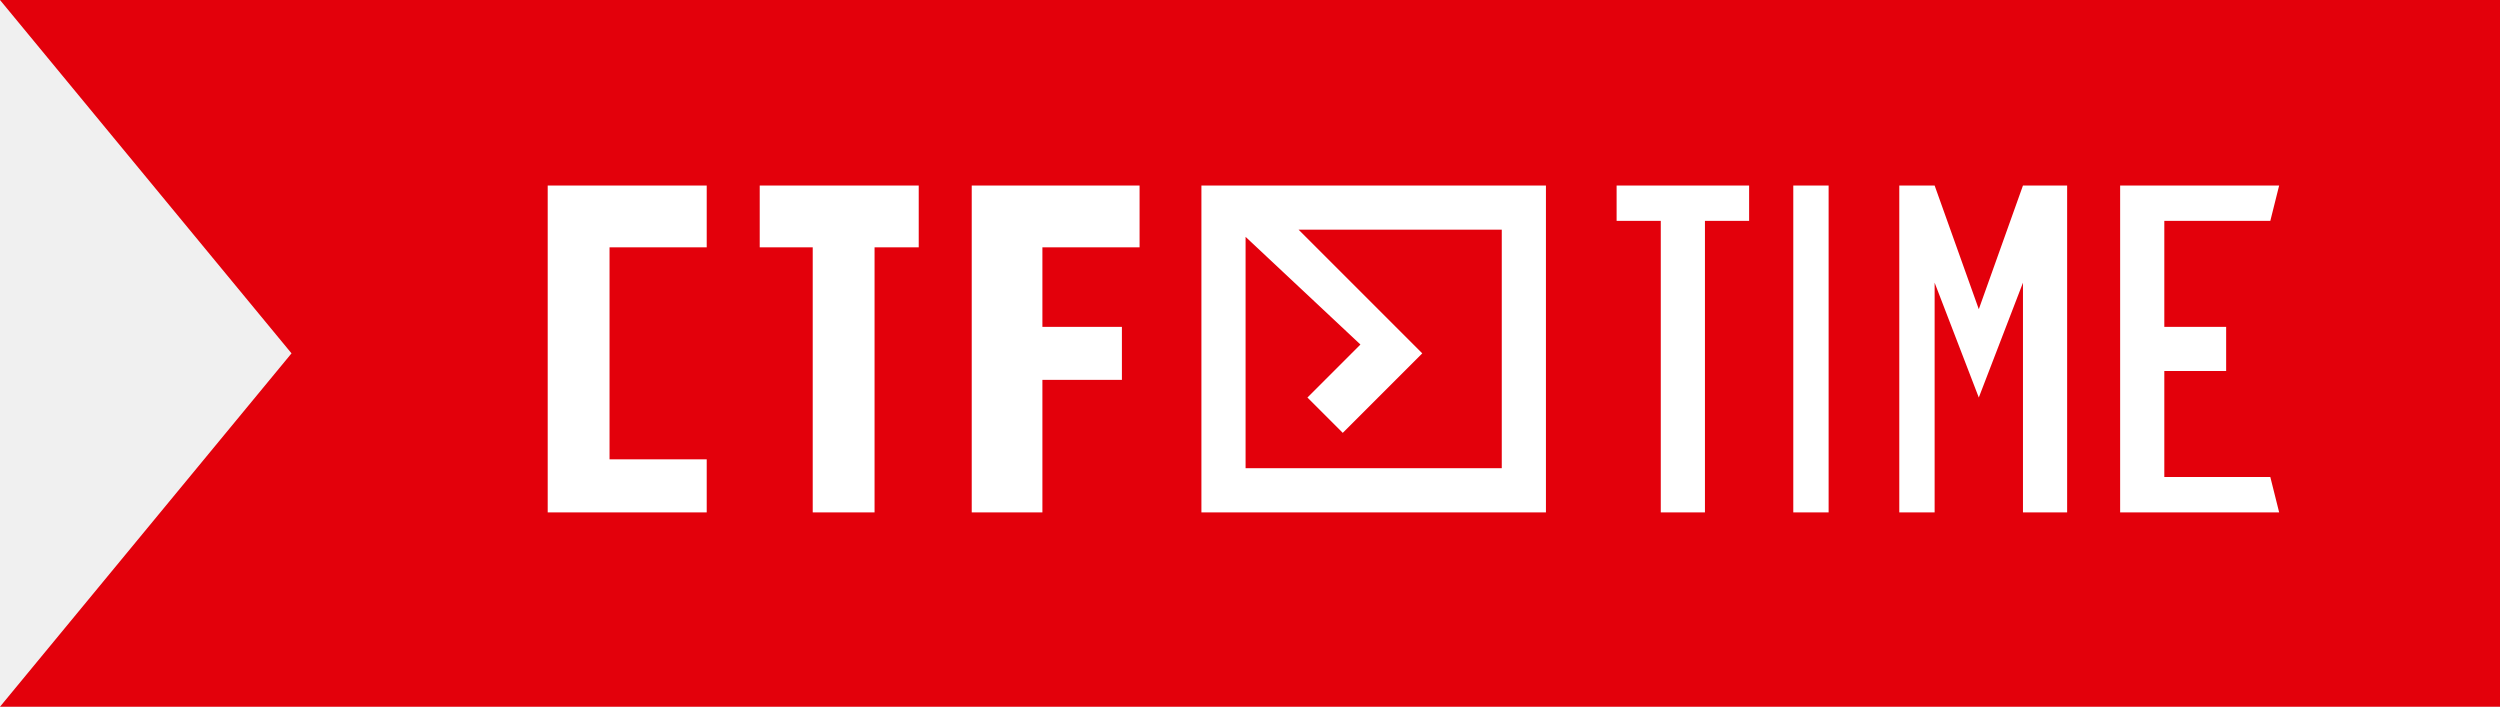
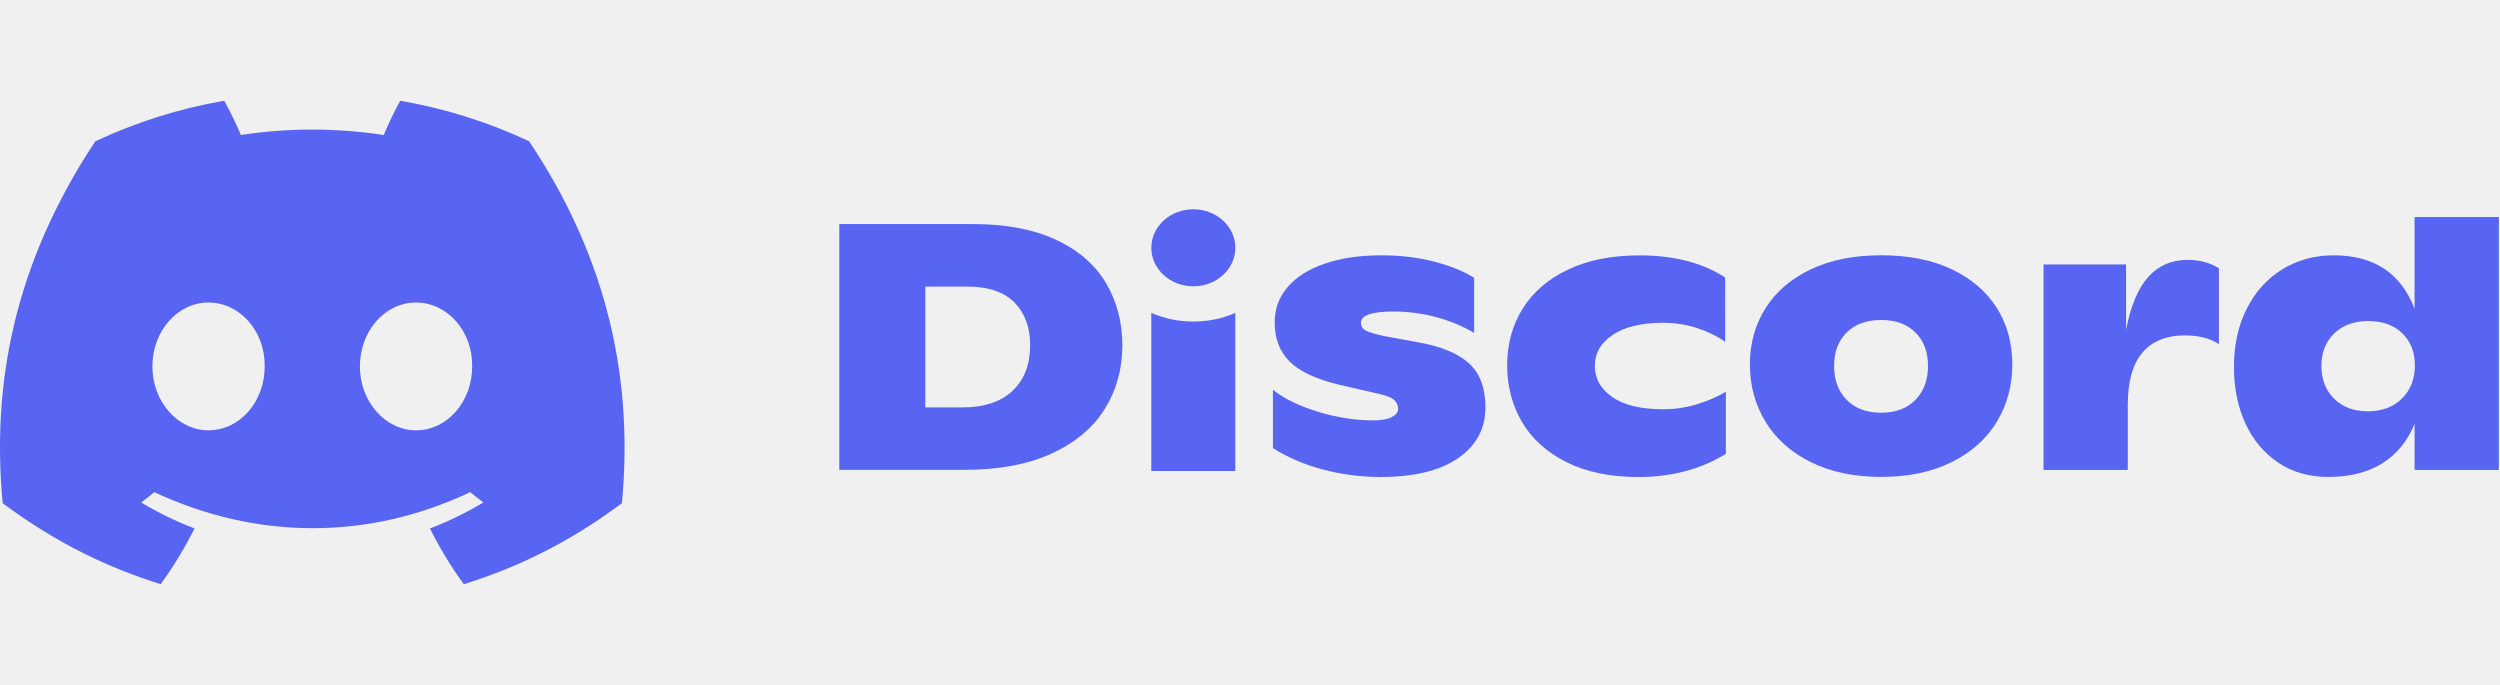
- <svg xmlns="http://www.w3.org/2000/svg" viewBox="0 0 283 80">
-   <path fill="#e3000b" d="M0 80h283V0H0l33 40z" />
-   <path fill="#fff" d="M62 58h18v-6H69V28h11v-7H62zm24-30h6v30h7V28h5v-7H86zm24 30h8V43h9v-6h-9v-9h11v-7h-19zm73-33h5v33h5V25h5v-4h-15zm20-4h4v37h-4zm21 14l-5-14h-4v37h4V32l5 13 5-13v26h5V21h-5zm21 19V42h7v-5h-7V25h12l1-4h-18v37h18l-1-4zM136 21v37h39V21zm34 32h-29V26h29v27m-16-14l-6 6 4 4 9-9-16-16h-7z" />
+ <svg xmlns="http://www.w3.org/2000/svg" width="292" height="80" viewBox="0 0 292 80" fill="none">
+   <g clip-path="url(#clip0)">
+     <g clip-path="url(#clip1)">
+       <path d="M61.796 16.494C57.074 14.285 52.024 12.679 46.746 11.765C46.097 12.937 45.34 14.513 44.818 15.767C39.206 14.923 33.646 14.923 28.138 15.767C27.616 14.513 26.841 12.937 26.187 11.765C20.903 12.679 15.848 14.29 11.126 16.506C1.601 30.899 -0.981 44.934 0.31 58.771C6.627 63.488 12.749 66.354 18.768 68.229C20.254 66.184 21.58 64.01 22.721 61.718C20.547 60.892 18.464 59.873 16.496 58.689C17.018 58.302 17.529 57.898 18.022 57.481C30.026 63.096 43.068 63.096 54.928 57.481C55.427 57.898 55.938 58.302 56.454 58.689C54.48 59.878 52.392 60.898 50.217 61.724C51.359 64.01 52.678 66.19 54.17 68.235C60.195 66.36 66.323 63.494 72.64 58.771C74.155 42.731 70.052 28.824 61.796 16.494ZM24.357 50.261C20.753 50.261 17.799 46.898 17.799 42.801C17.799 38.705 20.69 35.335 24.357 35.335C28.023 35.335 30.978 38.699 30.915 42.801C30.921 46.898 28.023 50.261 24.357 50.261ZM48.593 50.261C44.99 50.261 42.035 46.898 42.035 42.801C42.035 38.705 44.927 35.335 48.593 35.335C52.26 35.335 55.215 38.699 55.151 42.801C55.151 46.898 52.26 50.261 48.593 50.261Z" fill="#5865F2" />
+       <path d="M98.029 26.171H113.693C117.469 26.171 120.659 26.774 123.276 27.976C125.886 29.177 127.843 30.853 129.14 32.998C130.436 35.143 131.09 37.598 131.09 40.364C131.09 43.072 130.413 45.528 129.059 47.725C127.705 49.929 125.645 51.669 122.874 52.953C120.103 54.236 116.671 54.881 112.569 54.881H98.029V26.171ZM112.408 47.584C114.95 47.584 116.907 46.934 118.272 45.639C119.638 44.338 120.321 42.568 120.321 40.324C120.321 38.243 119.712 36.584 118.496 35.342C117.28 34.1 115.438 33.473 112.976 33.473H108.076V47.584H112.408Z" fill="#5865F2" />
+       <path d="M154.541 54.846C152.372 54.271 150.415 53.439 148.677 52.343V45.533C149.991 46.571 151.752 47.426 153.961 48.1C156.17 48.768 158.305 49.102 160.37 49.102C161.334 49.102 162.063 48.974 162.556 48.716C163.05 48.458 163.297 48.147 163.297 47.79C163.297 47.38 163.165 47.04 162.895 46.764C162.625 46.489 162.103 46.26 161.329 46.067L156.509 44.959C153.749 44.303 151.792 43.394 150.628 42.228C149.463 41.068 148.883 39.544 148.883 37.657C148.883 36.069 149.388 34.692 150.41 33.514C151.425 32.336 152.871 31.427 154.747 30.789C156.624 30.144 158.815 29.822 161.334 29.822C163.583 29.822 165.643 30.068 167.52 30.56C169.396 31.052 170.945 31.68 172.179 32.447V38.888C170.916 38.12 169.47 37.517 167.818 37.059C166.171 36.608 164.479 36.385 162.734 36.385C160.215 36.385 158.959 36.825 158.959 37.698C158.959 38.108 159.154 38.413 159.544 38.618C159.934 38.823 160.651 39.034 161.69 39.257L165.706 39.995C168.329 40.458 170.285 41.273 171.57 42.433C172.856 43.594 173.498 45.311 173.498 47.585C173.498 50.075 172.437 52.05 170.308 53.515C168.179 54.98 165.161 55.713 161.248 55.713C158.947 55.707 156.71 55.42 154.541 54.846Z" fill="#5865F2" />
+       <path d="M182.978 53.984C180.678 52.835 178.939 51.276 177.78 49.307C176.621 47.338 176.036 45.123 176.036 42.662C176.036 40.2 176.638 37.997 177.843 36.057C179.048 34.117 180.815 32.593 183.145 31.486C185.474 30.378 188.257 29.827 191.499 29.827C195.515 29.827 198.849 30.689 201.5 32.412V39.919C200.565 39.263 199.474 38.729 198.229 38.319C196.984 37.909 195.653 37.704 194.23 37.704C191.74 37.704 189.795 38.167 188.389 39.099C186.983 40.03 186.278 41.243 186.278 42.749C186.278 44.226 186.96 45.434 188.326 46.383C189.692 47.327 191.671 47.801 194.27 47.801C195.607 47.801 196.927 47.602 198.229 47.209C199.526 46.811 200.645 46.324 201.58 45.75V53.011C198.637 54.816 195.223 55.718 191.338 55.718C188.068 55.707 185.279 55.133 182.978 53.984Z" fill="#5865F2" />
+       <path d="M211.518 53.984C209.2 52.836 207.433 51.265 206.216 49.267C205 47.268 204.386 45.041 204.386 42.58C204.386 40.118 204.994 37.921 206.216 35.993C207.438 34.065 209.194 32.553 211.501 31.457C213.801 30.361 216.55 29.816 219.734 29.816C222.919 29.816 225.667 30.361 227.968 31.457C230.269 32.553 232.025 34.053 233.23 35.969C234.435 37.886 235.037 40.083 235.037 42.574C235.037 45.035 234.435 47.262 233.23 49.261C232.025 51.259 230.263 52.83 227.945 53.978C225.627 55.127 222.89 55.701 219.729 55.701C216.567 55.701 213.83 55.133 211.518 53.984ZM223.722 46.706C224.698 45.709 225.191 44.391 225.191 42.75C225.191 41.109 224.703 39.802 223.722 38.835C222.747 37.862 221.415 37.376 219.729 37.376C218.013 37.376 216.67 37.862 215.689 38.835C214.714 39.808 214.226 41.109 214.226 42.75C214.226 44.391 214.714 45.709 215.689 46.706C216.665 47.702 218.013 48.206 219.729 48.206C221.415 48.2 222.747 47.702 223.722 46.706Z" fill="#5865F2" />
+       <path d="M259.17 31.34V40.2C258.149 39.515 256.829 39.175 255.194 39.175C253.053 39.175 251.401 39.837 250.253 41.161C249.1 42.486 248.526 44.549 248.526 47.338V54.886H238.686V30.888H248.326V38.519C248.859 35.729 249.726 33.672 250.919 32.342C252.107 31.017 253.644 30.355 255.515 30.355C256.932 30.355 258.149 30.683 259.17 31.34Z" fill="#5865F2" />
+       <path d="M291.864 25.35V54.887H282.023V49.513C281.191 51.535 279.929 53.076 278.231 54.131C276.532 55.18 274.432 55.707 271.942 55.707C269.716 55.707 267.777 55.156 266.118 54.049C264.46 52.941 263.181 51.423 262.28 49.495C261.385 47.567 260.931 45.387 260.931 42.949C260.903 40.435 261.379 38.179 262.36 36.18C263.336 34.182 264.718 32.623 266.497 31.504C268.276 30.384 270.307 29.822 272.585 29.822C277.273 29.822 280.417 31.902 282.023 36.057V25.35H291.864ZM280.555 46.541C281.559 45.545 282.058 44.25 282.058 42.668C282.058 41.138 281.57 39.89 280.595 38.935C279.619 37.98 278.282 37.499 276.601 37.499C274.943 37.499 273.618 37.985 272.625 38.958C271.632 39.931 271.139 41.191 271.139 42.75C271.139 44.309 271.632 45.58 272.625 46.565C273.618 47.549 274.926 48.042 276.561 48.042C278.219 48.036 279.55 47.538 280.555 46.541Z" fill="#5865F2" />
+       <path d="M139.382 33.443C142.091 33.443 144.288 31.428 144.288 28.942C144.288 26.457 142.091 24.442 139.382 24.442C136.672 24.442 134.476 26.457 134.476 28.942C134.476 31.428 136.672 33.443 139.382 33.443Z" fill="#5865F2" />
+       <path d="M134.472 36.544C137.478 37.868 141.208 37.926 144.283 36.544V55.015H134.472V36.544Z" fill="#5865F2" />
+     </g>
+   </g>
+   <defs>
+     <clipPath id="clip0">
+       <rect width="292" height="56.471" fill="white" transform="translate(0 11.7646)" />
+     </clipPath>
+     <clipPath id="clip1">
+       <rect width="292" height="56.471" fill="white" transform="translate(0 11.7646)" />
+     </clipPath>
+   </defs>
</svg>
